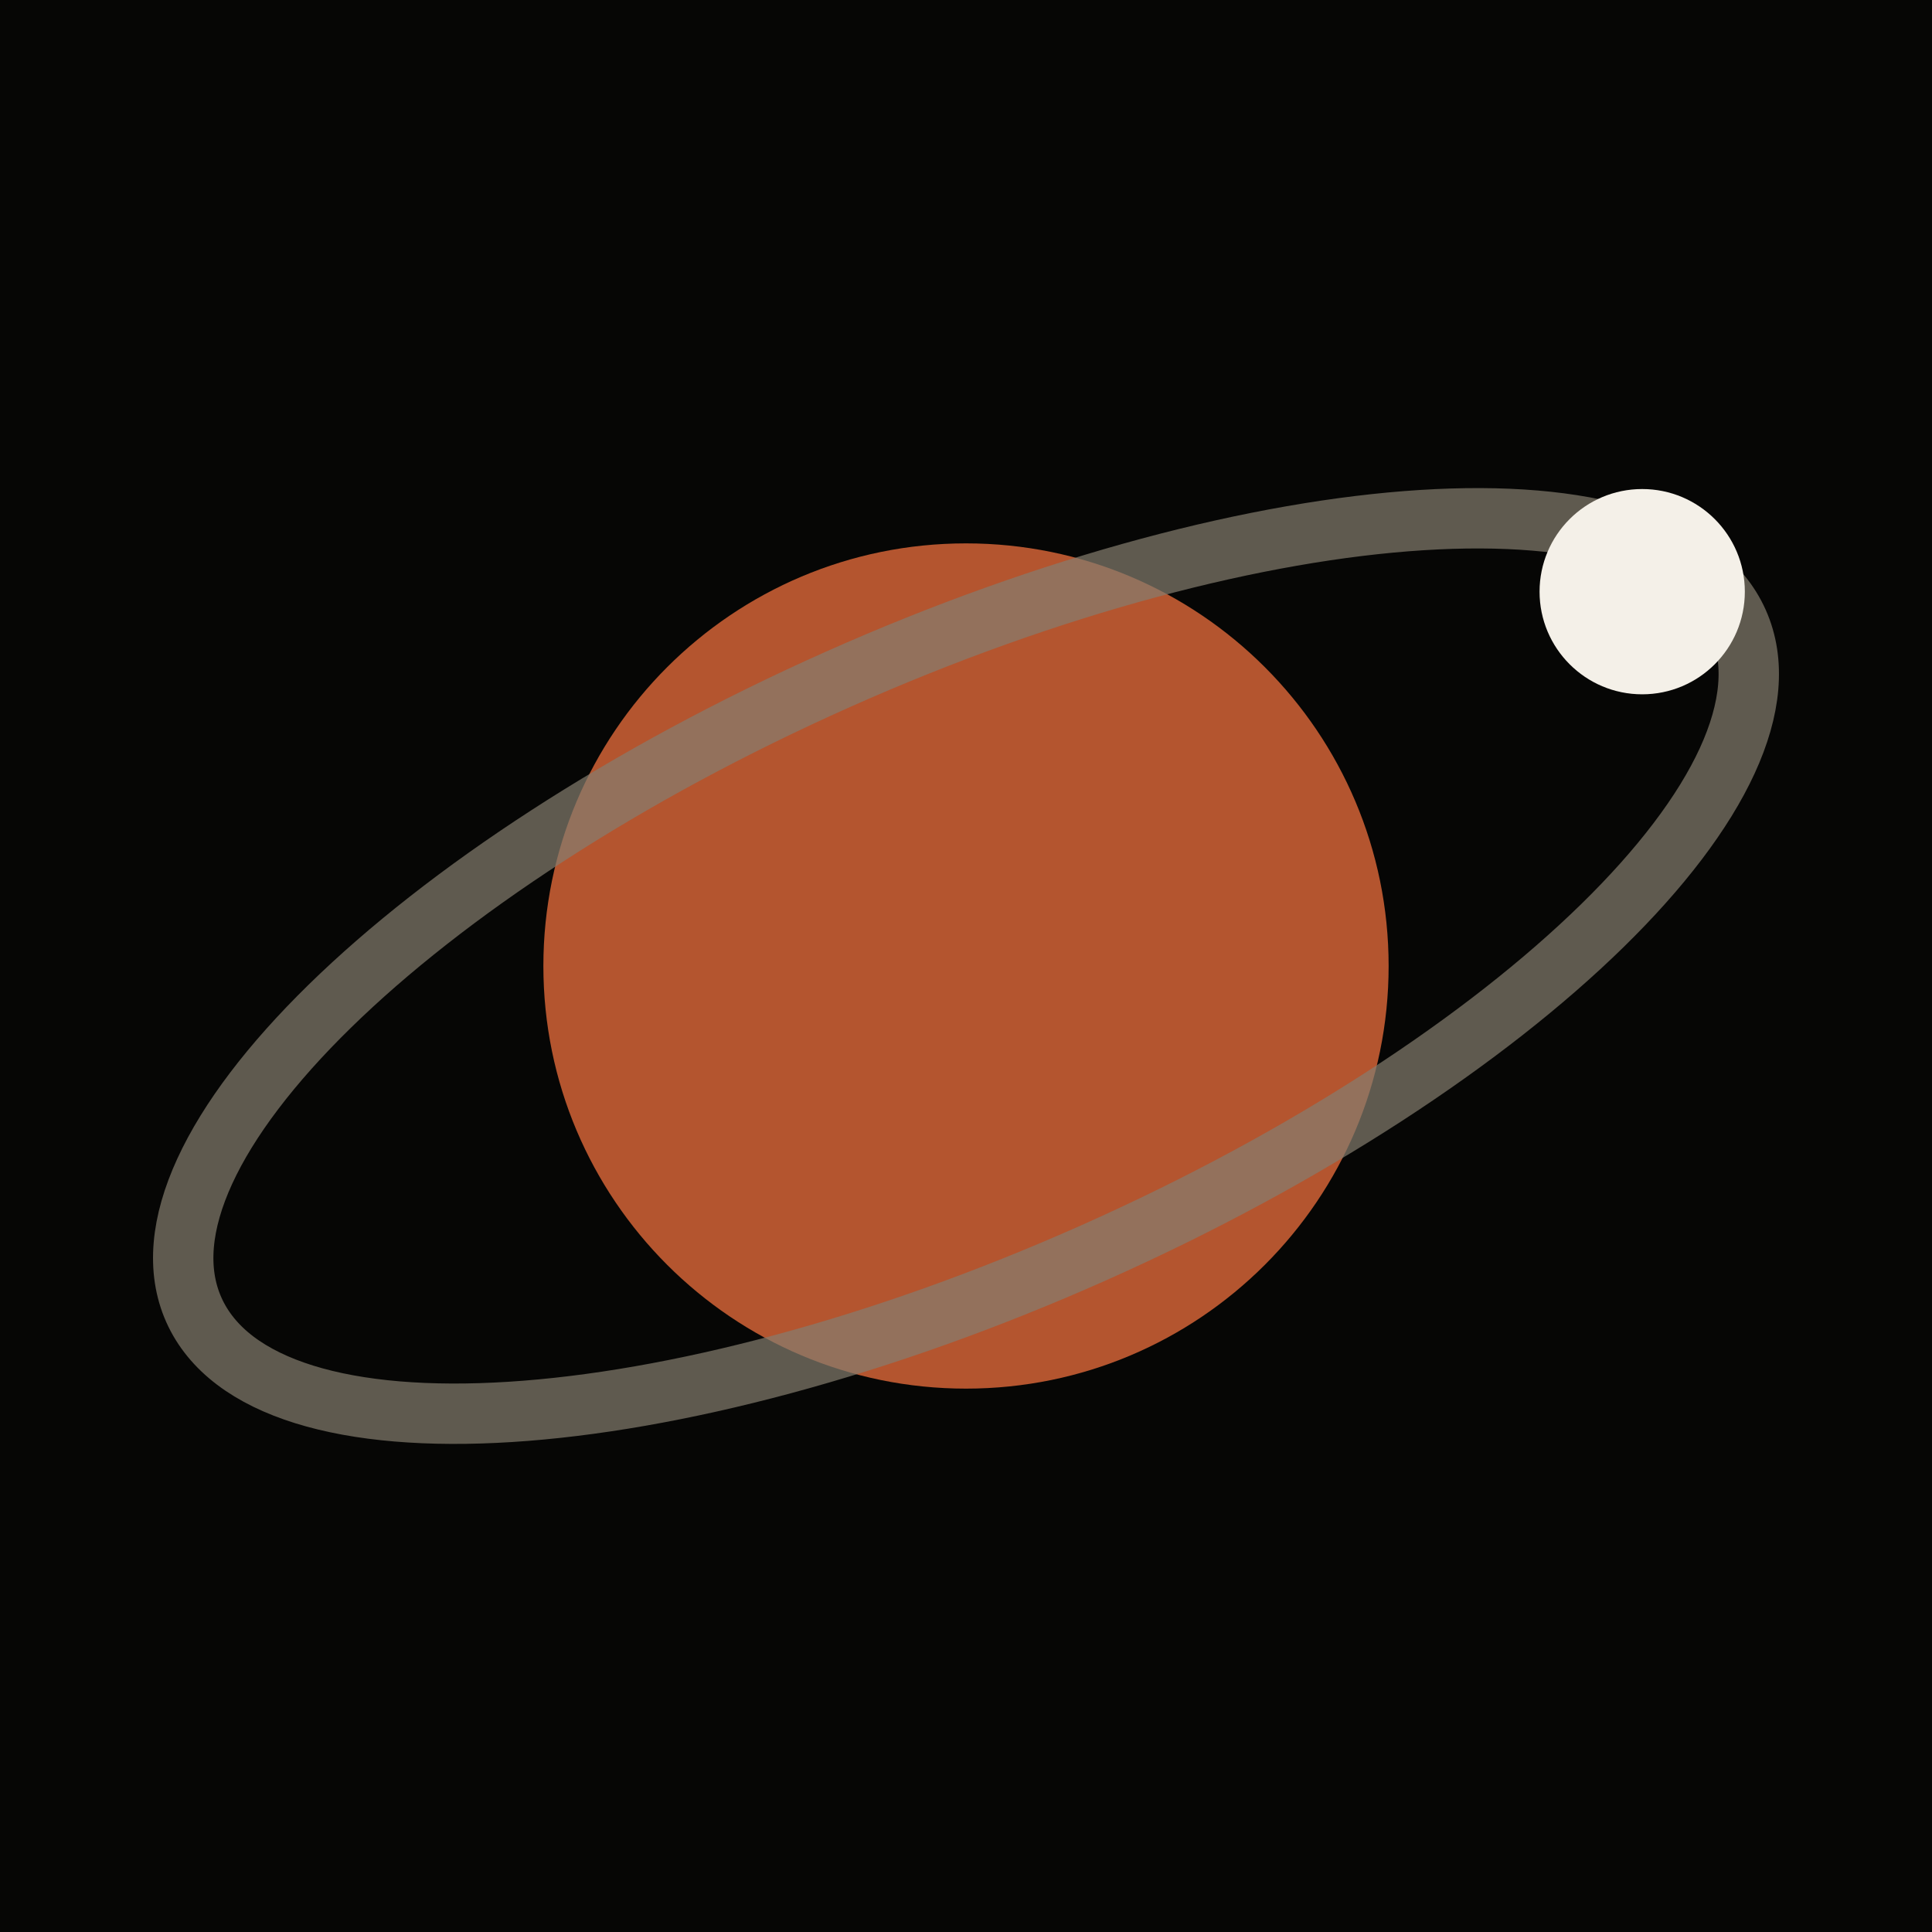
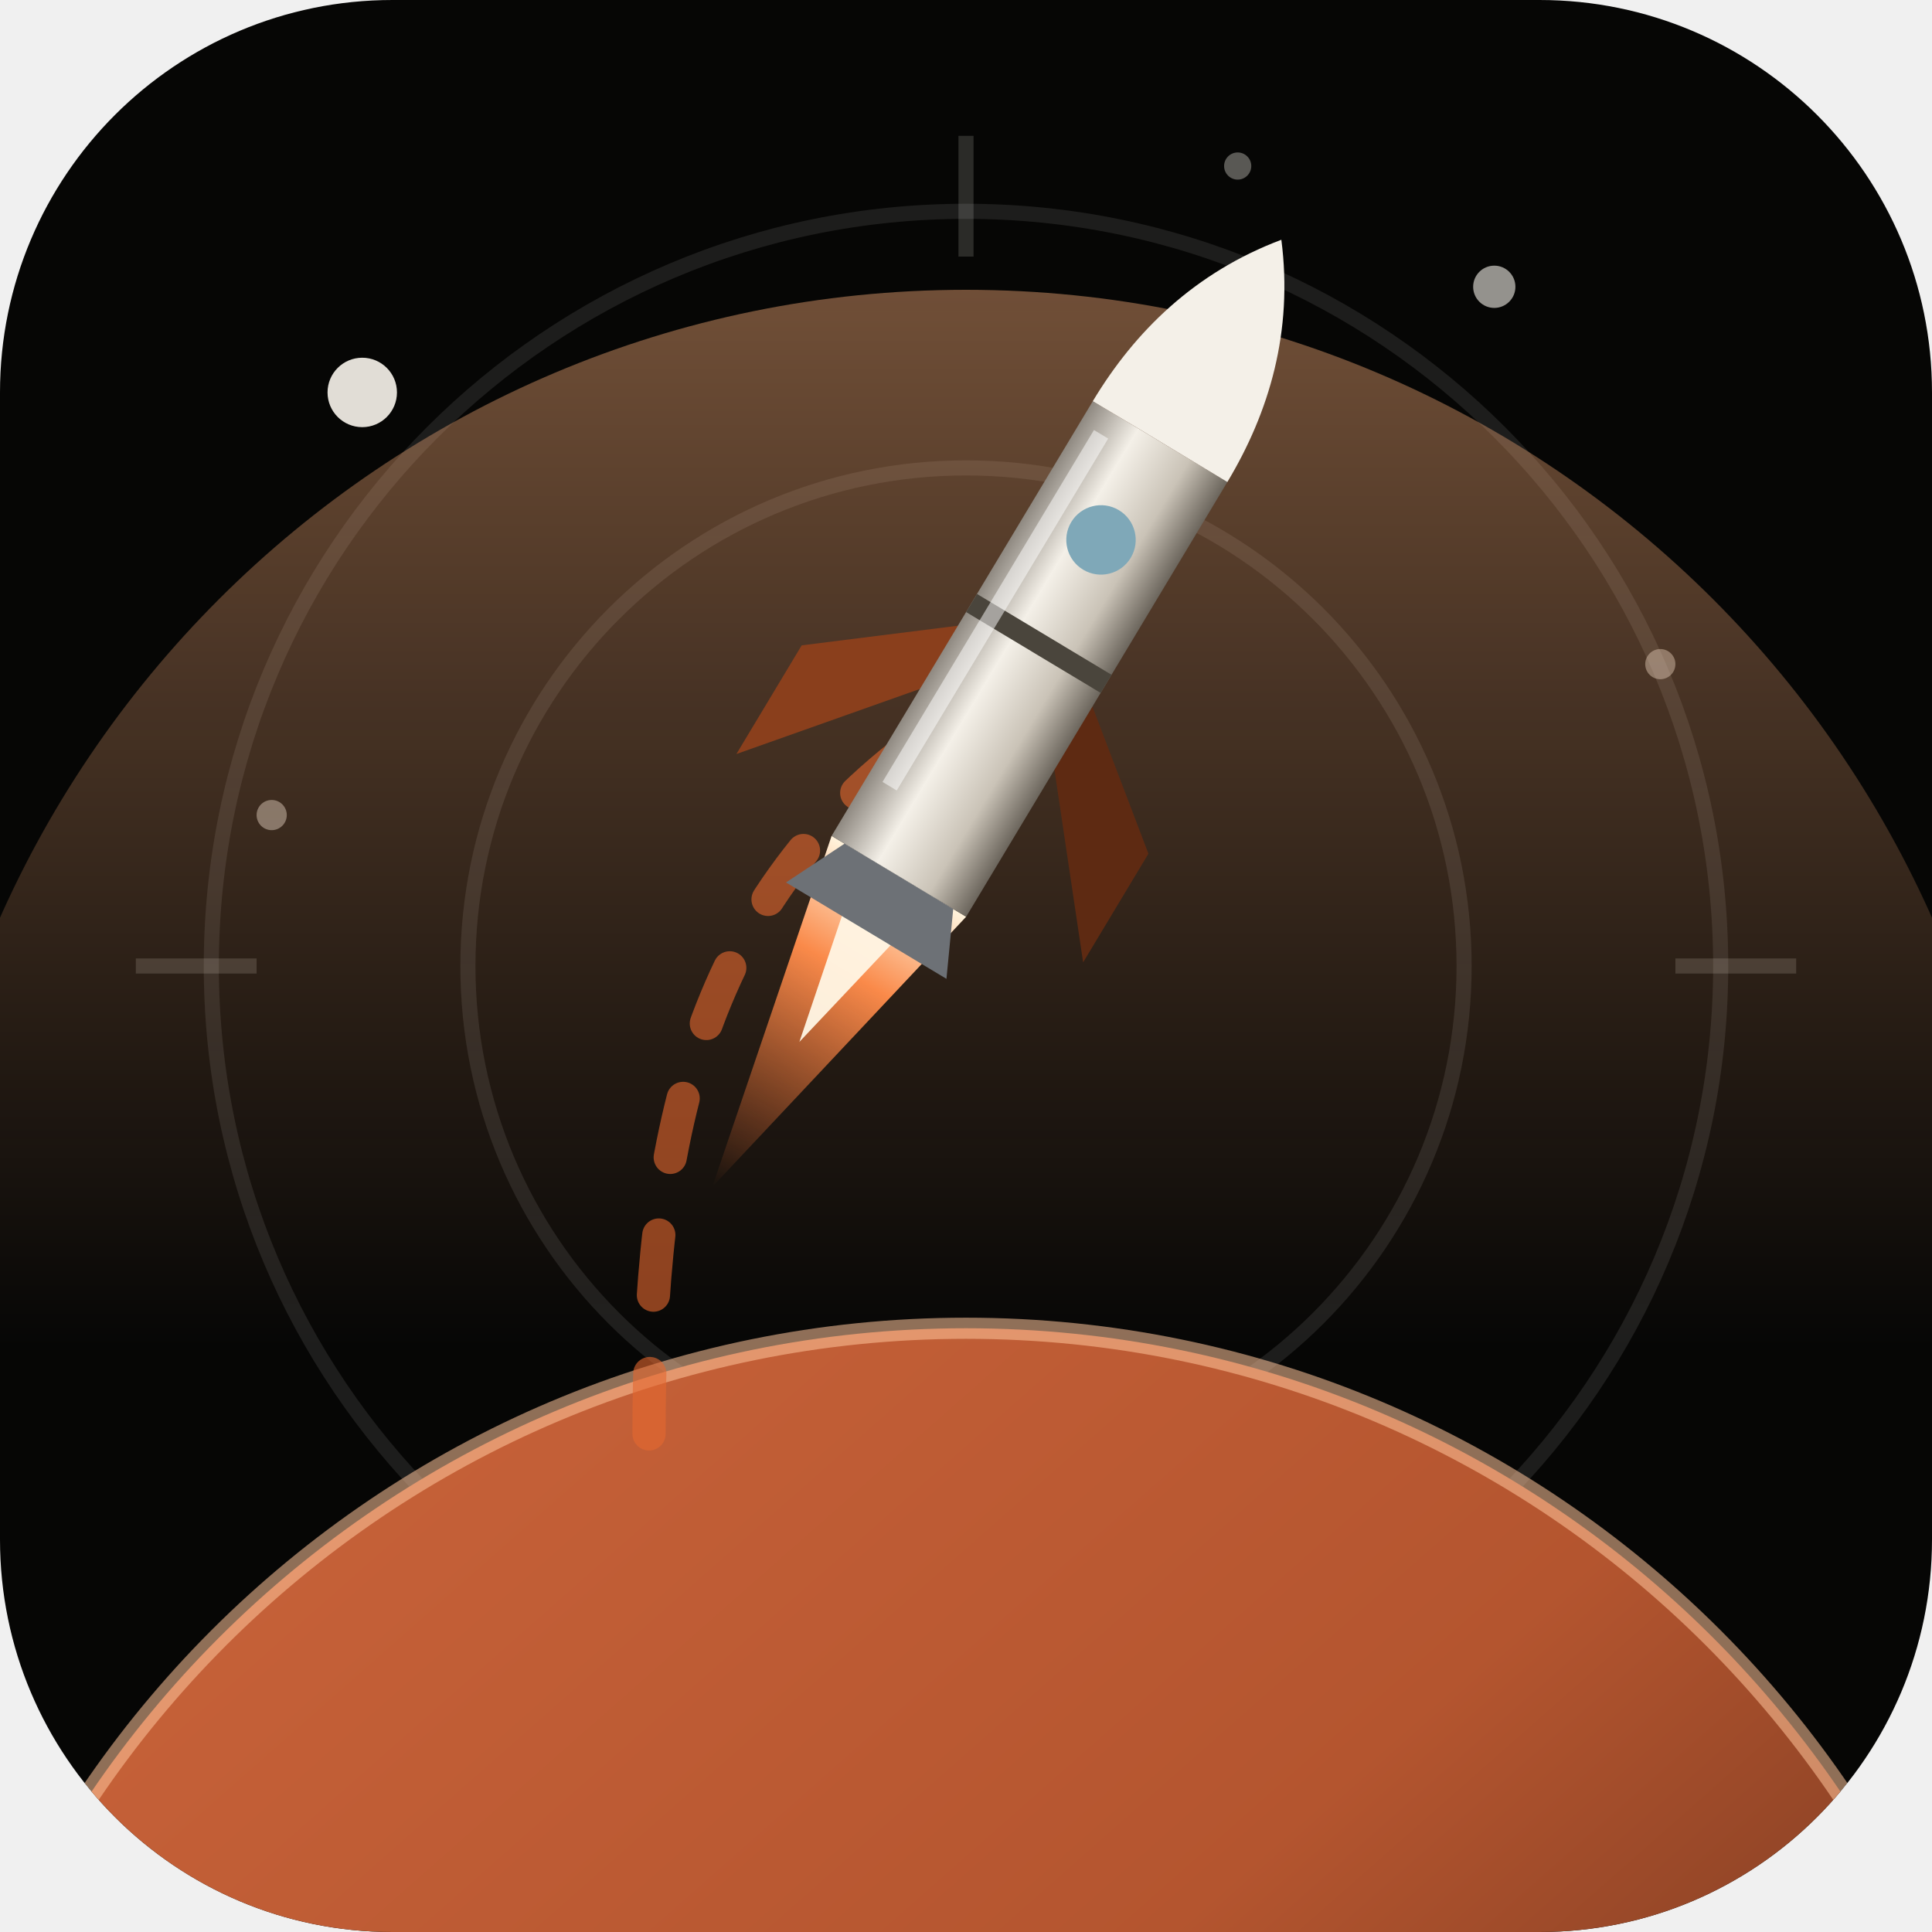
- <svg xmlns="http://www.w3.org/2000/svg" viewBox="0 0 32 32">
-   <rect width="32" height="32" fill="#060605" />
-   <circle cx="16" cy="16" r="7" fill="#B4552F" />
-   <ellipse cx="16" cy="16" rx="14" ry="5.2" fill="none" stroke="#847D6F" stroke-width="1" opacity="0.7" transform="rotate(-24 16 16)" />
-   <circle cx="27.2" cy="9.8" r="1.7" fill="#F4F0E8" />
+ <svg xmlns="http://www.w3.org/2000/svg" viewBox="0 0 64 64" role="img" aria-label="LostIntoSpacE">
+   <defs>
+     <clipPath id="aperture">
+       <rect x="0" y="0" width="64" height="64" rx="13" />
+     </clipPath>
+     <linearGradient id="limb" x1="0.15" y1="0" x2="0.9" y2="0.85">
+       <stop offset="0" stop-color="#C9633A" />
+       <stop offset="0.45" stop-color="#B4552F" />
+       <stop offset="1" stop-color="#3E1E12" />
+     </linearGradient>
+     <linearGradient id="airglow" x1="0" y1="0" x2="0" y2="1">
+       <stop offset="0" stop-color="#FFB07A" stop-opacity="0.85" />
+       <stop offset="1" stop-color="#FFB07A" stop-opacity="0" />
+     </linearGradient>
+     <linearGradient id="plume" x1="0" y1="0" x2="0" y2="1">
+       <stop offset="0" stop-color="#FFF3DC" />
+       <stop offset="0.3" stop-color="#FA8A4A" />
+       <stop offset="1" stop-color="#E4682E" stop-opacity="0" />
+     </linearGradient>
+     <linearGradient id="hull" x1="0" y1="0" x2="1" y2="0">
+       <stop offset="0" stop-color="#8E8880" />
+       <stop offset="0.34" stop-color="#F4F0E8" />
+       <stop offset="0.72" stop-color="#CAC3B7" />
+       <stop offset="1" stop-color="#6B655C" />
+     </linearGradient>
+   </defs>
+   <g clip-path="url(#aperture)">
+     <rect width="64" height="64" fill="#060605" />
+     <g stroke="#F4F0E8" stroke-width="0.5" fill="none" opacity="0.10">
+       <circle cx="32" cy="32" r="25" />
+       <circle cx="32" cy="32" r="16.5" />
+     </g>
+     <g stroke="#F4F0E8" stroke-width="0.5" opacity="0.16">
+       <path d="M32 4.5v4M32 55.5v4M4.5 32h4M55.5 32h4" />
+     </g>
+     <g fill="#F4F0E8">
+       <circle cx="12" cy="13" r="1.15" opacity="0.92" />
+       <circle cx="49.5" cy="9.5" r="0.7" opacity="0.6" />
+       <circle cx="55" cy="22" r="0.5" opacity="0.4" />
+       <circle cx="9" cy="27" r="0.5" opacity="0.42" />
+       <circle cx="41" cy="5.5" r="0.45" opacity="0.35" />
+     </g>
+     <circle cx="32" cy="79" r="35" fill="url(#limb)" />
+     <path d="M-3 44.6a35 35 0 0 1 70 0Z" fill="url(#airglow)" opacity="0.5" />
+     <circle cx="32" cy="79" r="35" fill="none" stroke="#FFC49A" stroke-width="0.7" opacity="0.55" />
+     <path d="M21.5 47.5C21.5 38 23 30 30.5 24.5" fill="none" stroke="#E4682E" stroke-width="1.1" stroke-linecap="round" stroke-dasharray="2 2.6" opacity="0.6" />
+     <g transform="rotate(31 34 22)">
+       <path d="M31.4 30.2h5.2l-2.6 12z" fill="url(#plume)" />
+       <path d="M32.6 30.2h2.8l-1.4 6.4z" fill="#FFF6E4" opacity="0.95" />
+       <path d="M31.5 24.4l-4.2 5.1v-4.2l4.2-3.3z" fill="#8A3F1C" />
+       <path d="M36.5 24.4l4.2 5.1v-4.2l-4.2-3.3z" fill="#5E2A12" />
+       <path d="M31.4 13.4h5.2v16.8h-5.2z" fill="url(#hull)" />
+       <path d="M31.4 21.2h5.2" stroke="#4A453C" stroke-width="0.7" />
+       <path d="M31.9 30.2h4.2l1 2.1h-6.2z" fill="#6D7176" />
+       <path d="M34 5.6c1.9 2.4 2.6 5.1 2.6 7.8h-5.2c0-2.7.7-5.4 2.6-7.8z" fill="#F4F0E8" />
+       <circle cx="34" cy="17.2" r="1.15" fill="#7FA8B8" />
+       <path d="M32.2 14.2v13.6" stroke="#FFFFFF" stroke-width="0.55" opacity="0.5" />
+     </g>
+   </g>
</svg>
